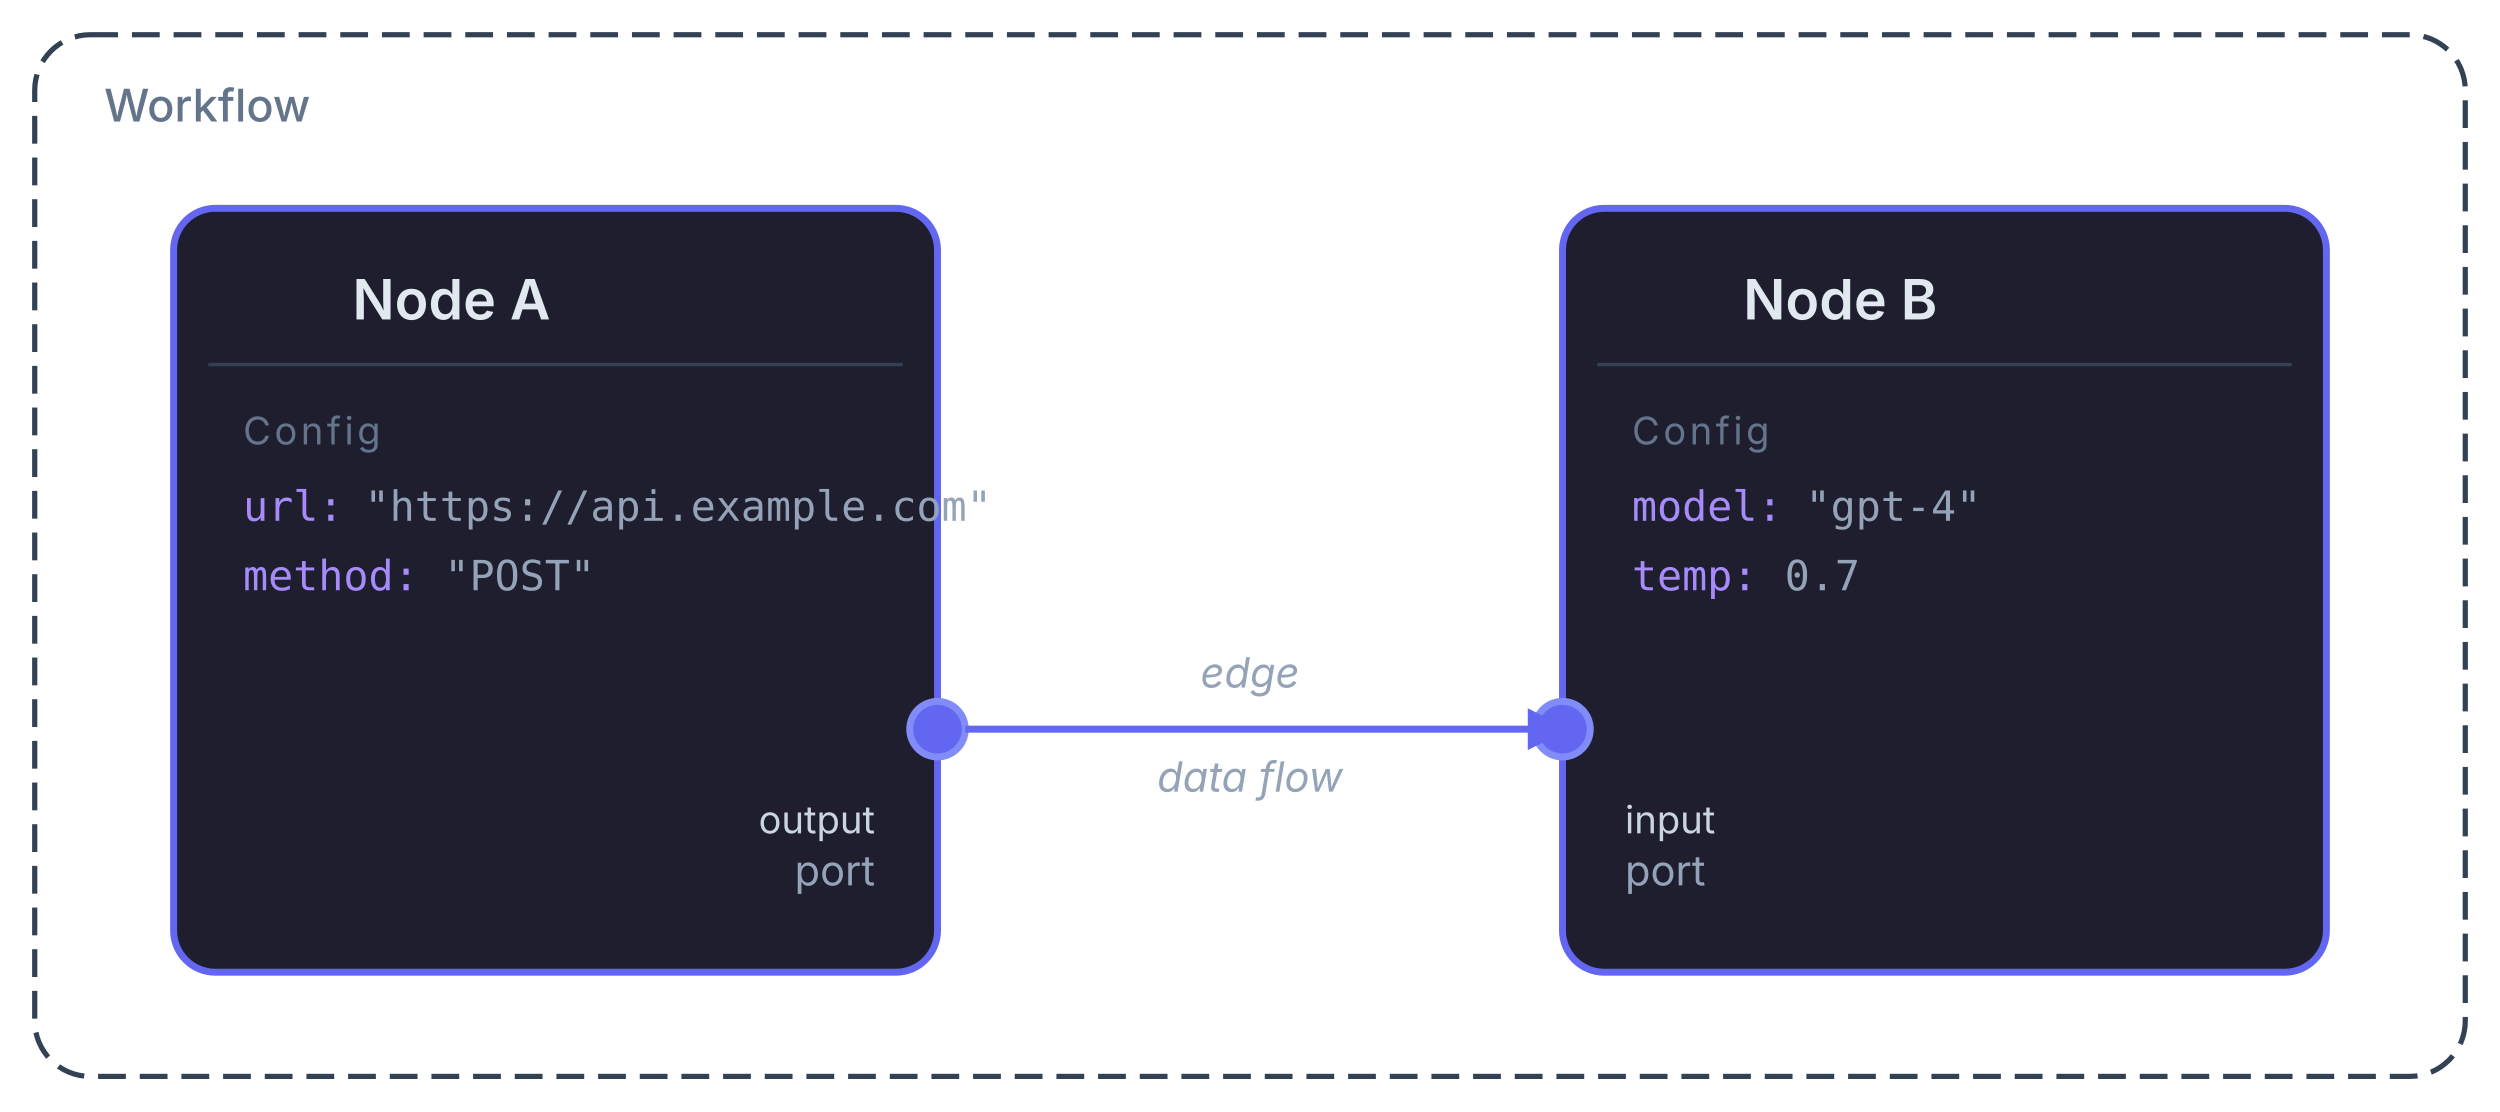
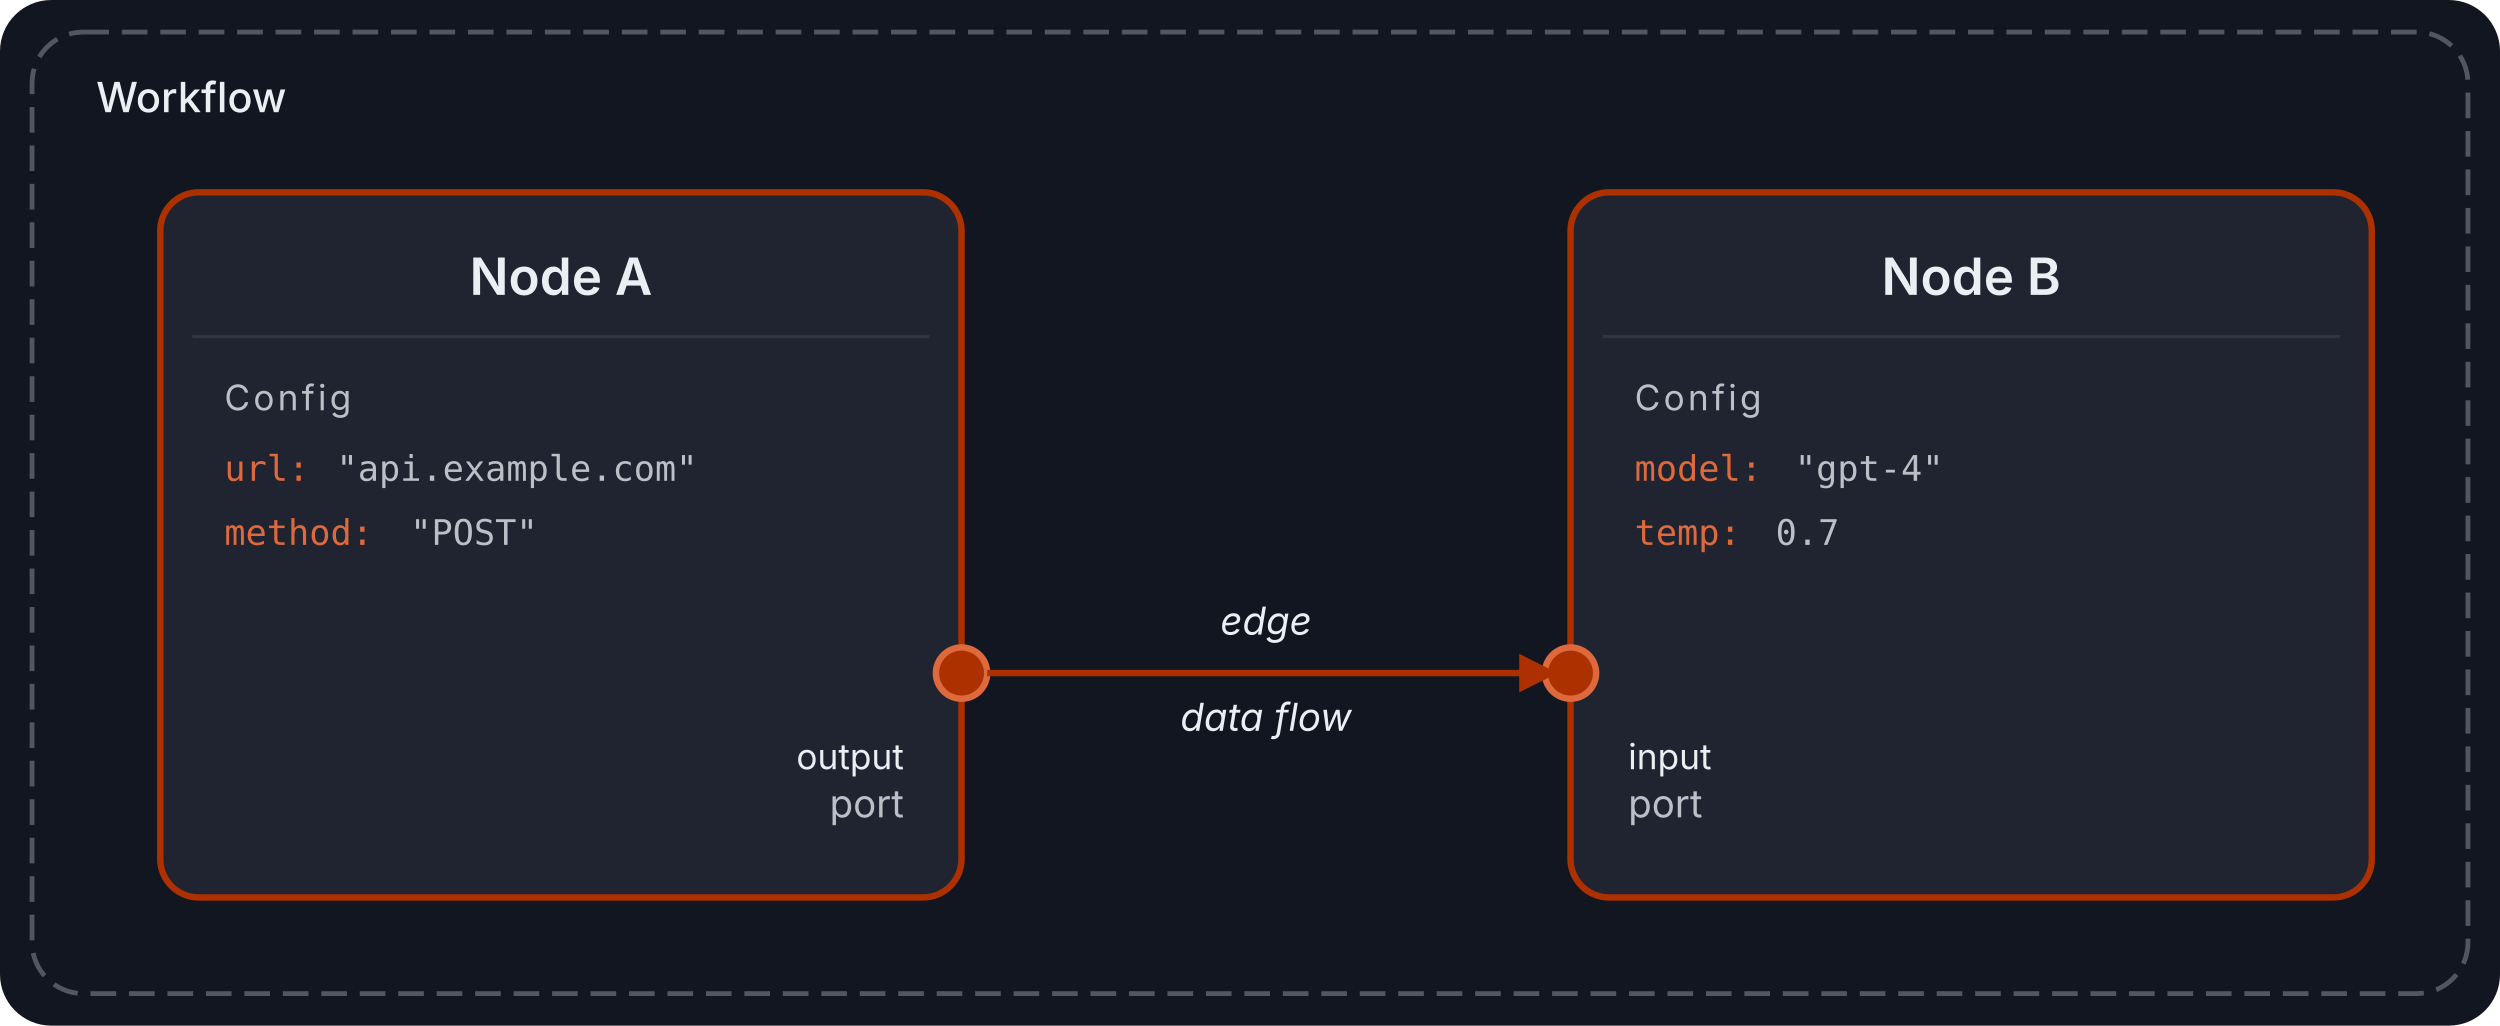
- <svg xmlns="http://www.w3.org/2000/svg" viewBox="0 0 720 320" font-family="Inter, system-ui, sans-serif">
+ <svg xmlns="http://www.w3.org/2000/svg" viewBox="0 0 780 320" font-family="Inter, system-ui, sans-serif">
  <defs>
    <style>
-       .node-box { fill: #1e1e2e; stroke: #6366f1; stroke-width: 2; rx: 12; }
-       .node-title { fill: #e2e8f0; font-size: 16px; font-weight: 600; }
-       .node-label { fill: #94a3b8; font-size: 12px; }
-       .config-key { fill: #a78bfa; font-size: 12px; font-family: monospace; }
-       .config-val { fill: #94a3b8; font-size: 12px; font-family: monospace; }
+       /* Colors derived from FlowDrop design tokens:
+          accent hue: 17, gray hue: 210
+          --fd-accent:      hsl(17,100%,34%) = #AD3100
+          --fd-accent-high: hsl(17,70%,55%)  = #DD693C
+          --fd-accent-low:  hsl(17,50%,13%)  = #311A0F
+          --sl-color-gray-1: hsl(210,15%,93%) = #EBEEF2
+          --sl-color-gray-2: hsl(210,8%,75%)  = #BCC0C6
+          --sl-color-gray-3: hsl(210,6%,54%)  = #828890
+          --sl-color-gray-4: hsl(210,7%,34%)  = #515760
+          --sl-color-gray-5: hsl(210,10%,21%) = #303640
+          --sl-color-gray-6: hsl(210,14%,14%) = #1F2430
+          --sl-color-black:  hsl(210,15%,8%)  = #111620
+       */
+       .node-box { fill: #1F2430; stroke: #AD3100; stroke-width: 2; rx: 12; }
+       .node-title { fill: #EBEEF2; font-size: 16px; font-weight: 600; }
+       .node-label { fill: #BCC0C6; font-size: 12px; }
+       .config-key { fill: #DD693C; font-size: 11px; font-family: monospace; }
+       .config-val { fill: #BCC0C6; font-size: 11px; font-family: monospace; }
      .port-circle { stroke-width: 2; }
-       .port-output { fill: #6366f1; stroke: #818cf8; }
-       .port-input { fill: #6366f1; stroke: #818cf8; }
-       .port-label { fill: #cbd5e1; font-size: 11px; }
-       .edge-line { fill: none; stroke: #6366f1; stroke-width: 2; }
-       .edge-arrow { fill: #6366f1; }
-       .flow-label { fill: #94a3b8; font-size: 12px; font-style: italic; }
-       .section-label { fill: #64748b; font-size: 11px; text-transform: uppercase; letter-spacing: 1px; }
-       .workflow-box { fill: none; stroke: #334155; stroke-width: 1.5; stroke-dasharray: 8 4; rx: 16; }
-       .workflow-label { fill: #64748b; font-size: 13px; font-weight: 500; }
+       .port-output { fill: #AD3100; stroke: #DD693C; }
+       .port-input { fill: #AD3100; stroke: #DD693C; }
+       .port-label { fill: #EBEEF2; font-size: 11px; }
+       .edge-line { fill: none; stroke: #AD3100; stroke-width: 2; }
+       .edge-arrow { fill: #AD3100; }
+       .flow-label { fill: #EBEEF2; font-size: 12px; font-style: italic; }
+       .section-label { fill: #BCC0C6; font-size: 11px; text-transform: uppercase; letter-spacing: 1px; }
+       .workflow-box { fill: none; stroke: #515760; stroke-width: 1.5; stroke-dasharray: 8 4; rx: 16; }
+       .workflow-label { fill: #EBEEF2; font-size: 13px; font-weight: 500; }
    </style>
  </defs>
-   <rect class="workflow-box" x="10" y="10" width="700" height="300" />
+   <rect x="0" y="0" width="780" height="320" rx="16" fill="#111620" />
+   <rect class="workflow-box" x="10" y="10" width="760" height="300" />
  <text class="workflow-label" x="30" y="35">Workflow</text>
-   <rect class="node-box" x="50" y="60" width="220" height="220" />
-   <text class="node-title" x="130" y="92" text-anchor="middle">Node A</text>
-   <line x1="60" y1="105" x2="260" y2="105" stroke="#334155" stroke-width="1" />
+   <rect class="node-box" x="50" y="60" width="250" height="220" />
+   <text class="node-title" x="175" y="92" text-anchor="middle">Node A</text>
+   <line x1="60" y1="105" x2="290" y2="105" stroke="#303640" stroke-width="1" />
  <text class="section-label" x="70" y="128">Config</text>
  <text class="config-key" x="70" y="150">url:</text>
-   <text class="config-val" x="105" y="150">"https://api.example.com"</text>
+   <text class="config-val" x="105" y="150">"api.example.com"</text>
  <text class="config-key" x="70" y="170">method:</text>
  <text class="config-val" x="128" y="170">"POST"</text>
-   <circle class="port-circle port-output" cx="270" cy="210" r="8" />
-   <text class="port-label" x="252" y="240" text-anchor="end">output</text>
-   <text class="node-label" x="252" y="255" text-anchor="end">port</text>
-   <rect class="node-box" x="450" y="60" width="220" height="220" />
-   <text class="node-title" x="530" y="92" text-anchor="middle">Node B</text>
-   <line x1="460" y1="105" x2="660" y2="105" stroke="#334155" stroke-width="1" />
-   <text class="section-label" x="470" y="128">Config</text>
-   <text class="config-key" x="470" y="150">model:</text>
-   <text class="config-val" x="520" y="150">"gpt-4"</text>
-   <text class="config-key" x="470" y="170">temp:</text>
-   <text class="config-val" x="514" y="170">0.7</text>
-   <circle class="port-circle port-input" cx="450" cy="210" r="8" />
-   <text class="port-label" x="468" y="240">input</text>
-   <text class="node-label" x="468" y="255">port</text>
-   <path class="edge-line" d="M 278 210 C 340 210, 380 210, 442 210" />
-   <polygon class="edge-arrow" points="440,204 452,210 440,216" />
-   <text class="flow-label" x="360" y="198" text-anchor="middle">edge</text>
-   <text class="flow-label" x="360" y="228" text-anchor="middle">data flow</text>
+   <circle class="port-circle port-output" cx="300" cy="210" r="8" />
+   <text class="port-label" x="282" y="240" text-anchor="end">output</text>
+   <text class="node-label" x="282" y="255" text-anchor="end">port</text>
+   <rect class="node-box" x="490" y="60" width="250" height="220" />
+   <text class="node-title" x="615" y="92" text-anchor="middle">Node B</text>
+   <line x1="500" y1="105" x2="730" y2="105" stroke="#303640" stroke-width="1" />
+   <text class="section-label" x="510" y="128">Config</text>
+   <text class="config-key" x="510" y="150">model:</text>
+   <text class="config-val" x="560" y="150">"gpt-4"</text>
+   <text class="config-key" x="510" y="170">temp:</text>
+   <text class="config-val" x="554" y="170">0.7</text>
+   <circle class="port-circle port-input" cx="490" cy="210" r="8" />
+   <text class="port-label" x="508" y="240">input</text>
+   <text class="node-label" x="508" y="255">port</text>
+   <path class="edge-line" d="M 308 210 C 370 210, 420 210, 478 210" />
+   <polygon class="edge-arrow" points="474,204 486,210 474,216" />
+   <text class="flow-label" x="395" y="198" text-anchor="middle">edge</text>
+   <text class="flow-label" x="395" y="228" text-anchor="middle">data flow</text>
</svg>
